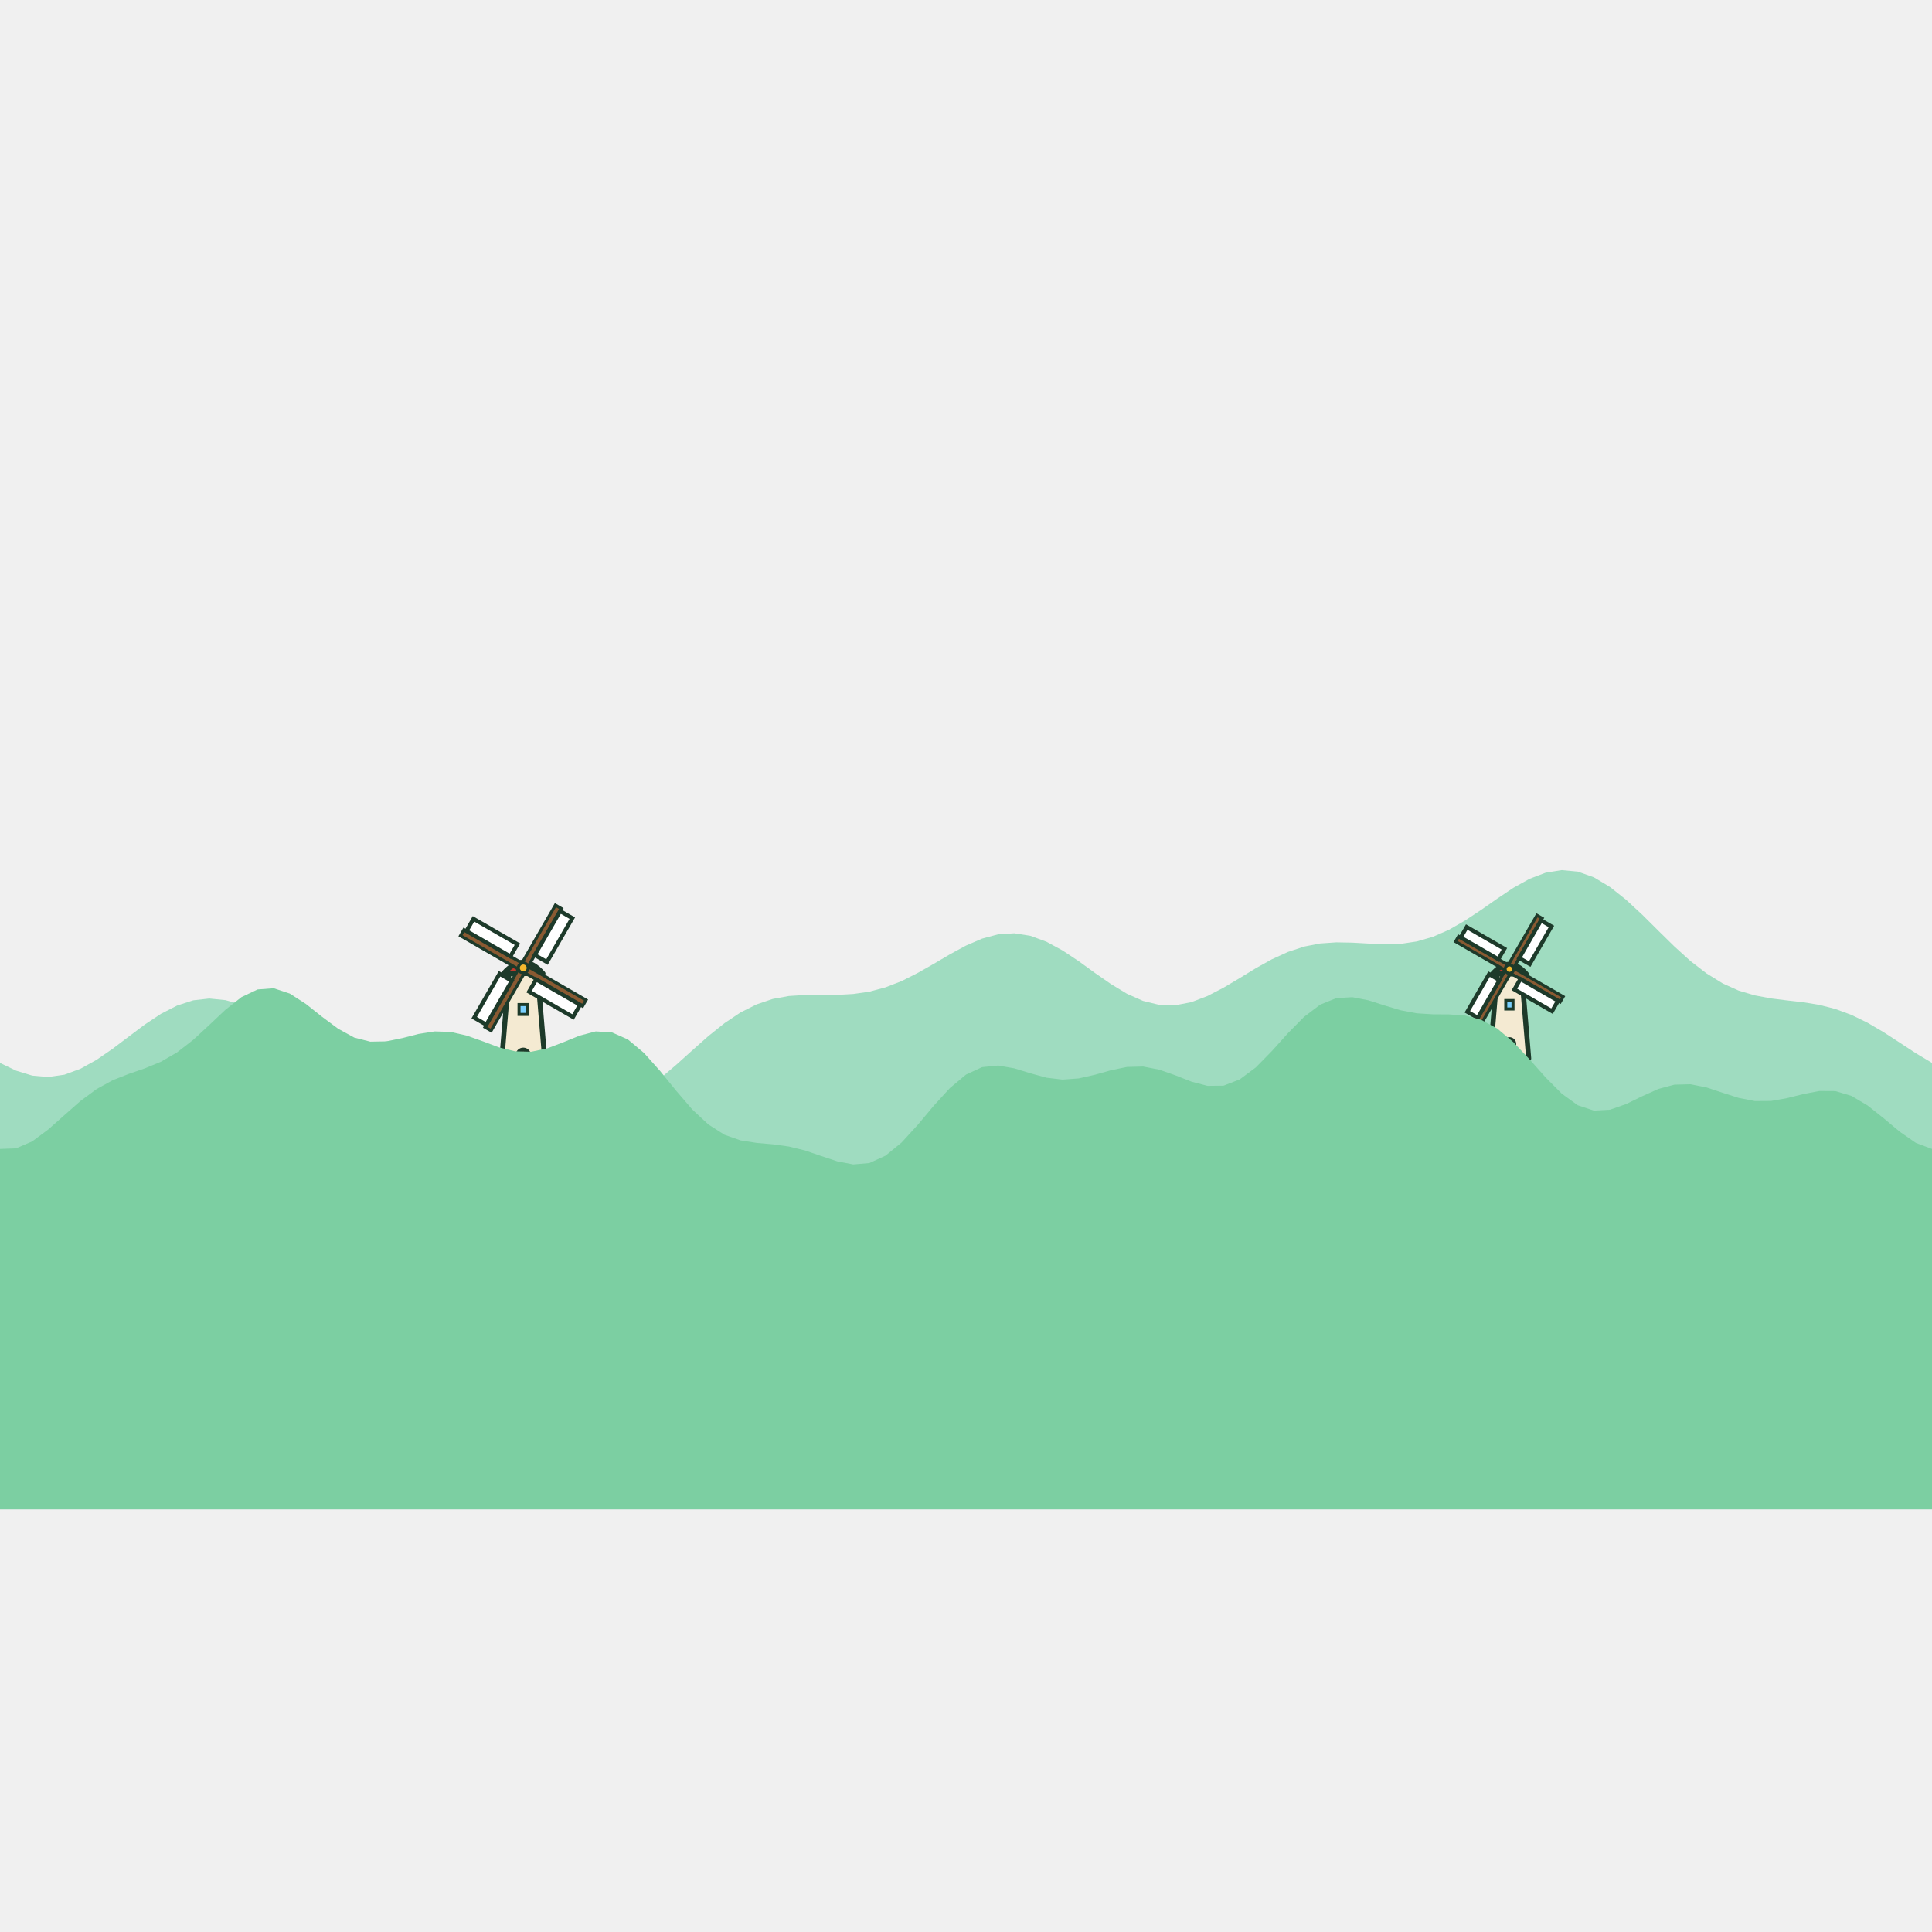
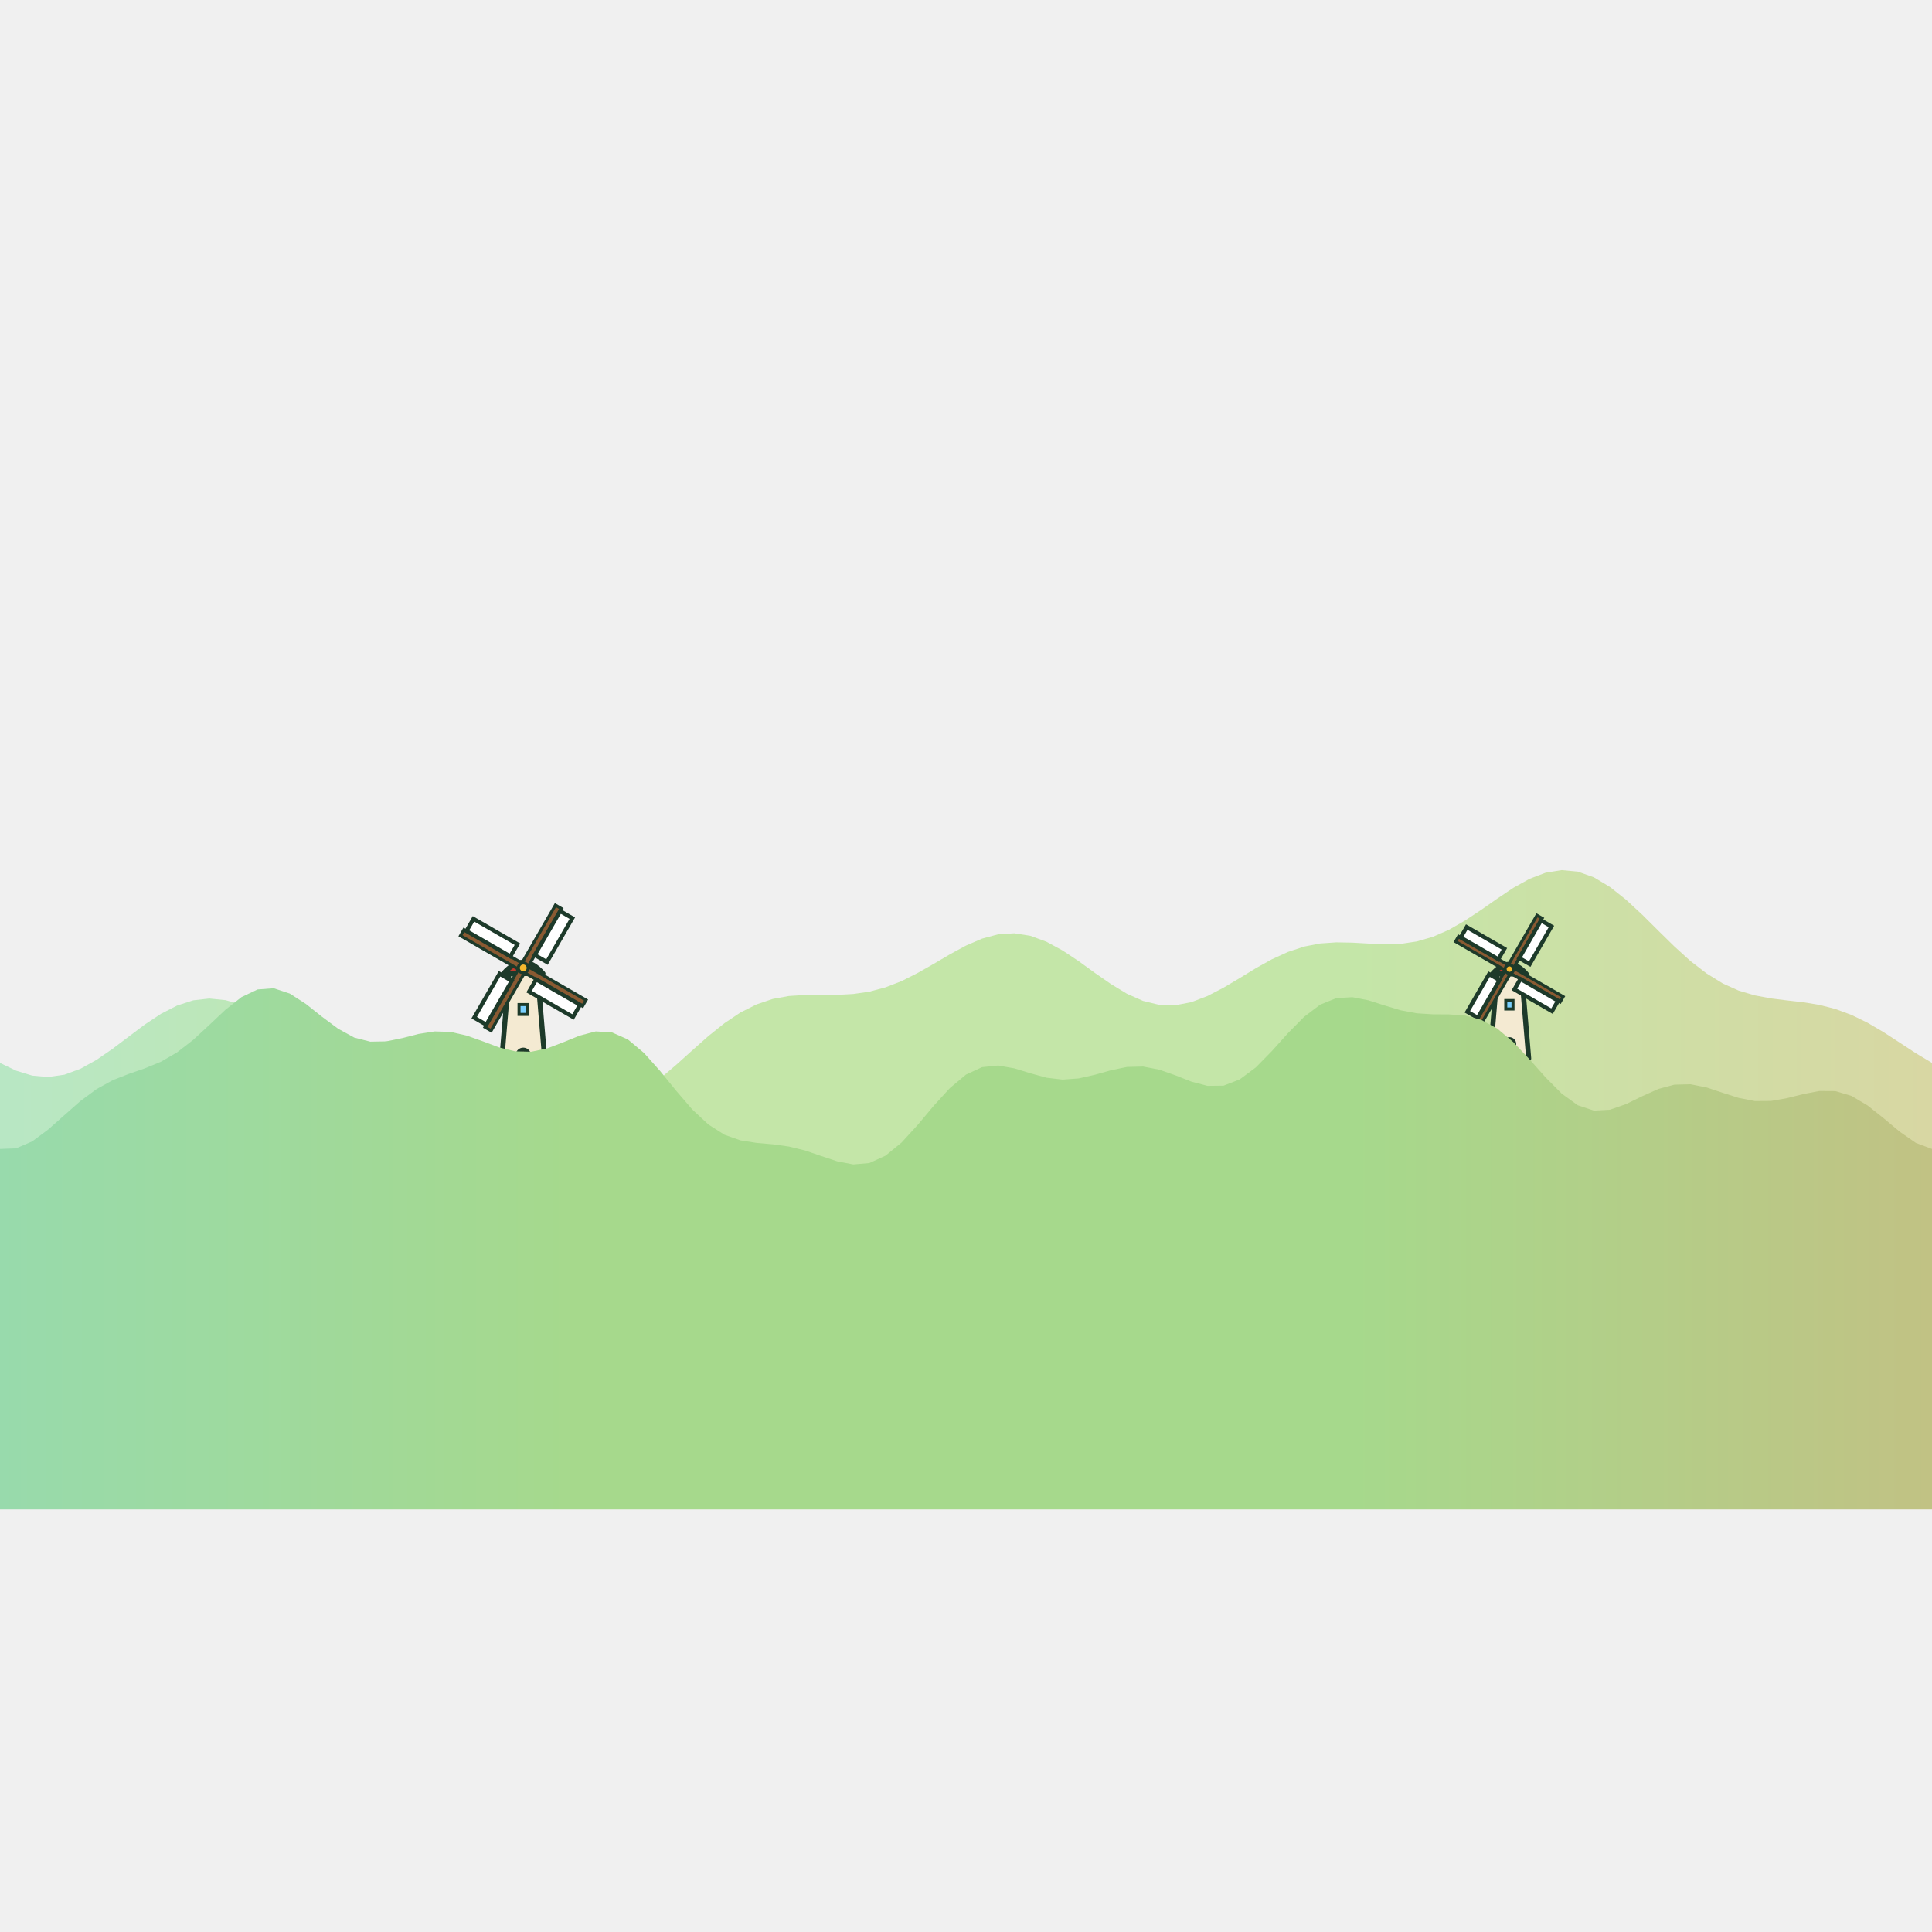
<svg xmlns="http://www.w3.org/2000/svg" width="1920" height="1920" viewBox="0 0 1920 1920">
  <defs>
    <clipPath id="frame">
      <rect width="1920" height="1080" />
    </clipPath>
  </defs>
  <g transform="translate(0 420)">
    <g clip-path="url(#frame)">
-       <path d="M0 1080 L0 636.3 L16 644.0 L32 648.9 L48 650.3 L64 648.0 L80 642.1 L96 633.2 L112 622.2 L128 610.1 L144 598.1 L160 587.5 L176 579.3 L192 574.1 L208 572.3 L224 573.9 L240 578.3 L256 584.9 L272 592.7 L288 600.6 L304 607.6 L320 613.1 L336 616.5 L352 617.7 L368 617.1 L384 615.0 L400 612.4 L416 610.2 L432 609.3 L448 610.4 L464 613.9 L480 620.0 L496 628.4 L512 638.4 L528 649.2 L544 659.7 L560 668.6 L576 675.0 L592 677.9 L608 677.0 L624 672.0 L640 663.4 L656 651.8 L672 638.2 L688 623.8 L704 609.6 L720 596.8 L736 586.1 L752 578.1 L768 572.7 L784 569.8 L800 568.8 L816 568.7 L832 568.7 L848 567.8 L864 565.5 L880 561.2 L896 555.0 L912 546.9 L928 537.8 L944 528.4 L960 519.7 L976 512.8 L992 508.5 L1008 507.5 L1024 510.0 L1040 515.9 L1056 524.6 L1072 535.2 L1088 546.8 L1104 557.9 L1120 567.6 L1136 574.7 L1152 578.6 L1168 579.0 L1184 575.9 L1200 569.8 L1216 561.5 L1232 552.0 L1248 542.2 L1264 533.3 L1280 526.0 L1296 520.7 L1312 517.6 L1328 516.5 L1344 516.8 L1360 517.7 L1376 518.4 L1392 518.0 L1408 515.6 L1424 511.0 L1440 504.0 L1456 494.8 L1472 484.2 L1488 473.0 L1504 462.3 L1520 453.4 L1536 447.3 L1552 444.7 L1568 446.2 L1584 451.9 L1600 461.5 L1616 474.2 L1632 489.0 L1648 504.9 L1664 520.6 L1680 535.1 L1696 547.4 L1712 557.3 L1728 564.5 L1744 569.2 L1760 572.2 L1776 574.2 L1792 576.0 L1808 578.6 L1824 582.7 L1840 588.6 L1856 596.4 L1872 605.8 L1888 616.2 L1904 626.7 L1920 636.3 L1920 1080 Z" fill="#9fdcc0" />
+       <defs>
+         <linearGradient id="mb" gradientUnits="userSpaceOnUse" x1="0" y1="0" x2="1920" y2="0">
+           <stop offset="0" stop-color="#b8e7c4" />
+           <stop offset="0.3" stop-color="#c4e6a8" />
+           <stop offset="0.7" stop-color="#c4e6a8" />
+           <stop offset="1" stop-color="#d8d7a3" />
+         </linearGradient>
+         <linearGradient id="mf" gradientUnits="userSpaceOnUse" x1="0" y1="0" x2="1920" y2="0">
+           <stop offset="0" stop-color="#98daac" />
+           <stop offset="0.3" stop-color="#a6d98c" />
+           <stop offset="0.7" stop-color="#a6d98c" />
+           <stop offset="1" stop-color="#c1c284" />
+         </linearGradient>
+       </defs>
+       <path d="M0 1080 L0 636.3 L16 644.0 L32 648.9 L48 650.3 L64 648.0 L80 642.1 L96 633.2 L112 622.2 L128 610.1 L144 598.1 L160 587.5 L176 579.3 L192 574.1 L208 572.3 L224 573.9 L240 578.3 L256 584.9 L272 592.7 L288 600.6 L304 607.6 L320 613.1 L336 616.5 L352 617.7 L368 617.1 L384 615.0 L400 612.4 L416 610.2 L432 609.3 L448 610.4 L464 613.9 L480 620.0 L496 628.4 L512 638.4 L528 649.2 L544 659.7 L560 668.6 L576 675.0 L592 677.9 L608 677.0 L624 672.0 L640 663.4 L656 651.8 L672 638.2 L688 623.8 L704 609.6 L720 596.8 L736 586.1 L752 578.1 L768 572.7 L784 569.8 L800 568.8 L816 568.7 L832 568.7 L848 567.8 L864 565.5 L880 561.2 L896 555.0 L912 546.9 L928 537.8 L944 528.4 L960 519.7 L976 512.8 L992 508.5 L1008 507.5 L1024 510.0 L1040 515.9 L1056 524.6 L1072 535.2 L1088 546.8 L1104 557.9 L1120 567.6 L1136 574.7 L1152 578.6 L1168 579.0 L1184 575.9 L1200 569.8 L1216 561.5 L1232 552.0 L1248 542.2 L1264 533.3 L1280 526.0 L1296 520.7 L1312 517.6 L1328 516.5 L1344 516.8 L1360 517.7 L1376 518.4 L1392 518.0 L1408 515.6 L1424 511.0 L1440 504.0 L1456 494.8 L1472 484.2 L1488 473.0 L1504 462.3 L1520 453.4 L1536 447.3 L1552 444.7 L1568 446.2 L1584 451.9 L1600 461.5 L1616 474.2 L1632 489.0 L1648 504.9 L1664 520.6 L1680 535.1 L1696 547.4 L1712 557.3 L1728 564.5 L1744 569.2 L1760 572.2 L1776 574.2 L1792 576.0 L1808 578.6 L1824 582.7 L1840 588.6 L1856 596.4 L1872 605.8 L1888 616.2 L1904 626.7 L1920 636.3 L1920 1080 Z" fill="url(#mb)" />
      <path d="M497.6 645.5 L506.0 544.7 L534.0 544.7 L542.4 645.5 Z" fill="#f4ead2" stroke="#1d3a2a" stroke-width="5" stroke-linejoin="round" />
      <rect x="514.4" y="623.1" width="11.2" height="22.4" rx="5.6" fill="#8a5a32" stroke="#1d3a2a" stroke-width="4" />
      <rect x="515.8" y="578.3" width="8.4" height="9.8" fill="#7ad0ff" stroke="#1d3a2a" stroke-width="3" />
      <path d="M500.4 547.5 Q520.0 525.1 539.6 547.5 Z" fill="#c0392b" stroke="#1d3a2a" stroke-width="5" stroke-linejoin="round" />
      <g transform="rotate(30 520.0 541.9)">
        <rect x="516.5" y="471.9" width="7.0" height="70.0" fill="#8a5a32" stroke="#1d3a2a" stroke-width="3" />
        <rect x="523.5" y="474.7" width="14.0" height="50.4" fill="#ffffff" stroke="#1d3a2a" stroke-width="4" />
      </g>
      <g transform="rotate(120 520.0 541.9)">
        <rect x="516.5" y="471.9" width="7.0" height="70.0" fill="#8a5a32" stroke="#1d3a2a" stroke-width="3" />
        <rect x="523.5" y="474.7" width="14.0" height="50.4" fill="#ffffff" stroke="#1d3a2a" stroke-width="4" />
      </g>
      <g transform="rotate(210 520.0 541.9)">
        <rect x="516.5" y="471.9" width="7.0" height="70.0" fill="#8a5a32" stroke="#1d3a2a" stroke-width="3" />
        <rect x="523.5" y="474.7" width="14.0" height="50.4" fill="#ffffff" stroke="#1d3a2a" stroke-width="4" />
      </g>
      <g transform="rotate(300 520.0 541.9)">
        <rect x="516.5" y="471.9" width="7.0" height="70.0" fill="#8a5a32" stroke="#1d3a2a" stroke-width="3" />
        <rect x="523.5" y="474.7" width="14.0" height="50.4" fill="#ffffff" stroke="#1d3a2a" stroke-width="4" />
      </g>
      <circle cx="520.0" cy="541.9" r="4.9" fill="#f5b82e" stroke="#1d3a2a" stroke-width="3" />
      <path d="M1480.8 631.9 L1488.0 545.5 L1512.0 545.5 L1519.2 631.9 Z" fill="#f4ead2" stroke="#1d3a2a" stroke-width="5" stroke-linejoin="round" />
      <rect x="1495.2" y="612.7" width="9.6" height="19.2" rx="4.8" fill="#8a5a32" stroke="#1d3a2a" stroke-width="4" />
      <rect x="1496.4" y="574.3" width="7.2" height="8.4" fill="#7ad0ff" stroke="#1d3a2a" stroke-width="3" />
      <path d="M1483.2 547.9 Q1500.0 528.7 1516.8 547.9 Z" fill="#c0392b" stroke="#1d3a2a" stroke-width="5" stroke-linejoin="round" />
      <g transform="rotate(30 1500.0 543.1)">
        <rect x="1497.0" y="483.1" width="6.0" height="60.0" fill="#8a5a32" stroke="#1d3a2a" stroke-width="3" />
        <rect x="1503.0" y="485.5" width="12.0" height="43.2" fill="#ffffff" stroke="#1d3a2a" stroke-width="4" />
      </g>
      <g transform="rotate(120 1500.0 543.1)">
        <rect x="1497.0" y="483.1" width="6.0" height="60.0" fill="#8a5a32" stroke="#1d3a2a" stroke-width="3" />
        <rect x="1503.0" y="485.5" width="12.0" height="43.2" fill="#ffffff" stroke="#1d3a2a" stroke-width="4" />
      </g>
      <g transform="rotate(210 1500.0 543.1)">
        <rect x="1497.0" y="483.1" width="6.0" height="60.0" fill="#8a5a32" stroke="#1d3a2a" stroke-width="3" />
        <rect x="1503.0" y="485.5" width="12.0" height="43.2" fill="#ffffff" stroke="#1d3a2a" stroke-width="4" />
      </g>
      <g transform="rotate(300 1500.0 543.1)">
        <rect x="1497.0" y="483.1" width="6.0" height="60.0" fill="#8a5a32" stroke="#1d3a2a" stroke-width="3" />
        <rect x="1503.0" y="485.5" width="12.0" height="43.2" fill="#ffffff" stroke="#1d3a2a" stroke-width="4" />
      </g>
      <circle cx="1500.0" cy="543.1" r="4.2" fill="#f5b82e" stroke="#1d3a2a" stroke-width="3" />
-       <path d="M0 1080 L0 721.8 L16 721.2 L32 714.3 L48 702.4 L64 688.2 L80 674.1 L96 662.3 L112 653.5 L128 647.2 L144 641.7 L160 635.1 L176 625.8 L192 613.4 L208 598.6 L224 583.5 L240 570.9 L256 563.3 L272 562.1 L288 567.4 L304 577.7 L320 590.4 L336 602.3 L352 611.1 L368 615.2 L384 614.9 L400 611.6 L416 607.5 L432 605.0 L448 605.5 L464 609.2 L480 614.9 L496 620.9 L512 624.8 L528 625.2 L544 621.8 L560 615.7 L576 609.2 L592 605.0 L608 605.9 L624 613.0 L640 626.4 L656 644.3 L672 664.0 L688 682.6 L704 697.5 L720 707.7 L736 713.3 L752 715.8 L768 717.2 L784 719.4 L800 723.3 L816 728.8 L832 734.1 L848 737.2 L864 735.8 L880 728.5 L896 715.4 L912 697.9 L928 678.8 L944 661.3 L960 647.9 L976 640.5 L992 638.9 L1008 641.7 L1024 646.6 L1040 651.0 L1056 652.9 L1072 651.7 L1088 648.1 L1104 643.6 L1120 640.3 L1136 639.9 L1152 643.0 L1168 648.6 L1184 654.9 L1200 659.1 L1216 658.9 L1232 652.7 L1248 640.8 L1264 624.5 L1280 606.7 L1296 590.5 L1312 578.4 L1328 571.9 L1344 571.0 L1360 574.1 L1376 579.2 L1392 584.0 L1408 587.0 L1424 588.0 L1440 588.1 L1456 589.2 L1472 593.5 L1488 602.2 L1504 615.7 L1520 632.7 L1536 650.7 L1552 666.8 L1568 678.4 L1584 683.7 L1600 682.8 L1616 677.2 L1632 669.4 L1648 662.2 L1664 657.9 L1680 657.5 L1696 660.7 L1712 666.0 L1728 671.1 L1744 674.2 L1760 674.1 L1776 671.3 L1792 667.3 L1808 664.2 L1824 664.3 L1840 669.1 L1856 678.6 L1872 691.3 L1888 704.7 L1904 715.8 L1920 721.8 L1920 1080 Z" fill="#7ccfa2" />
+       <path d="M0 1080 L0 721.8 L16 721.2 L32 714.3 L48 702.4 L64 688.2 L80 674.1 L96 662.3 L112 653.5 L128 647.2 L144 641.7 L160 635.1 L176 625.8 L192 613.4 L208 598.6 L224 583.5 L240 570.9 L256 563.3 L272 562.1 L288 567.4 L304 577.7 L320 590.4 L336 602.3 L352 611.1 L368 615.2 L384 614.9 L400 611.6 L416 607.5 L432 605.0 L448 605.5 L464 609.2 L480 614.9 L496 620.9 L512 624.8 L528 625.2 L544 621.8 L560 615.7 L576 609.2 L592 605.0 L608 605.9 L624 613.0 L640 626.4 L656 644.3 L672 664.0 L688 682.6 L704 697.5 L720 707.7 L736 713.3 L752 715.8 L768 717.2 L784 719.4 L800 723.3 L816 728.8 L832 734.1 L848 737.2 L864 735.8 L880 728.5 L896 715.4 L912 697.9 L928 678.8 L944 661.3 L960 647.9 L976 640.5 L992 638.9 L1008 641.7 L1024 646.6 L1040 651.0 L1056 652.9 L1072 651.7 L1088 648.1 L1104 643.6 L1120 640.3 L1136 639.9 L1152 643.0 L1168 648.6 L1184 654.9 L1200 659.1 L1216 658.9 L1232 652.7 L1248 640.8 L1264 624.5 L1280 606.7 L1296 590.5 L1312 578.4 L1328 571.9 L1344 571.0 L1360 574.1 L1376 579.2 L1392 584.0 L1408 587.0 L1424 588.0 L1440 588.1 L1456 589.2 L1472 593.5 L1488 602.2 L1504 615.7 L1520 632.7 L1536 650.7 L1552 666.8 L1568 678.4 L1584 683.7 L1600 682.8 L1616 677.2 L1632 669.4 L1648 662.2 L1664 657.9 L1680 657.5 L1696 660.7 L1712 666.0 L1728 671.1 L1744 674.2 L1760 674.1 L1776 671.3 L1792 667.3 L1808 664.2 L1824 664.3 L1840 669.1 L1856 678.6 L1872 691.3 L1888 704.7 L1904 715.8 L1920 721.8 L1920 1080 Z" fill="url(#mf)" />
    </g>
  </g>
</svg>
